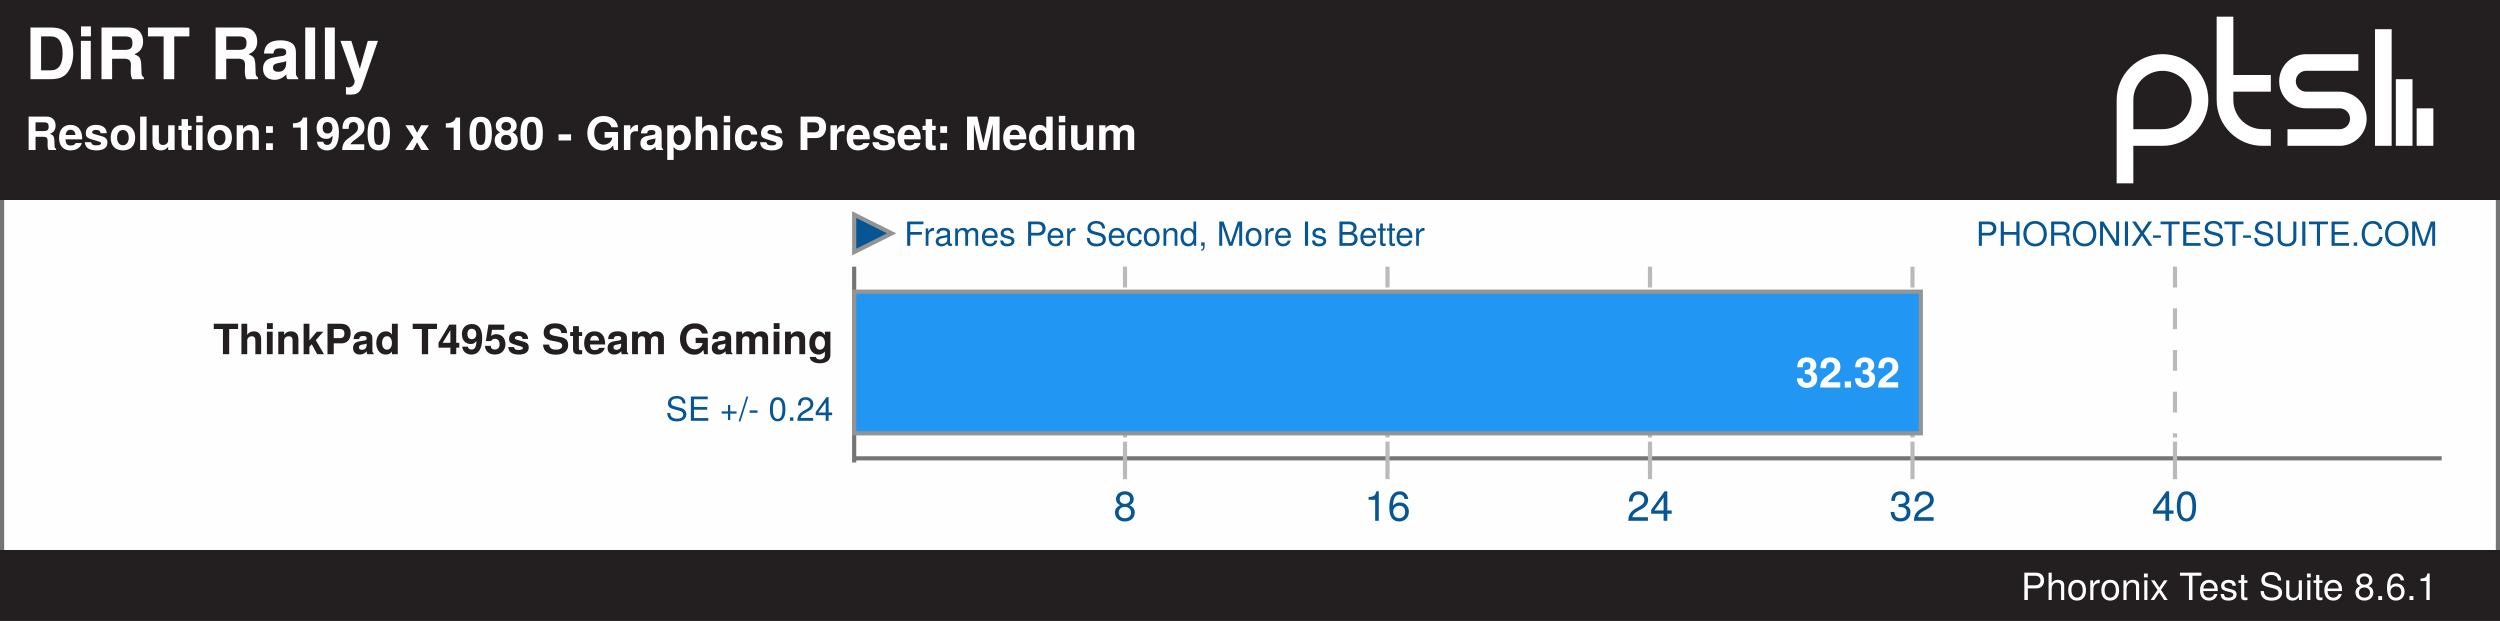
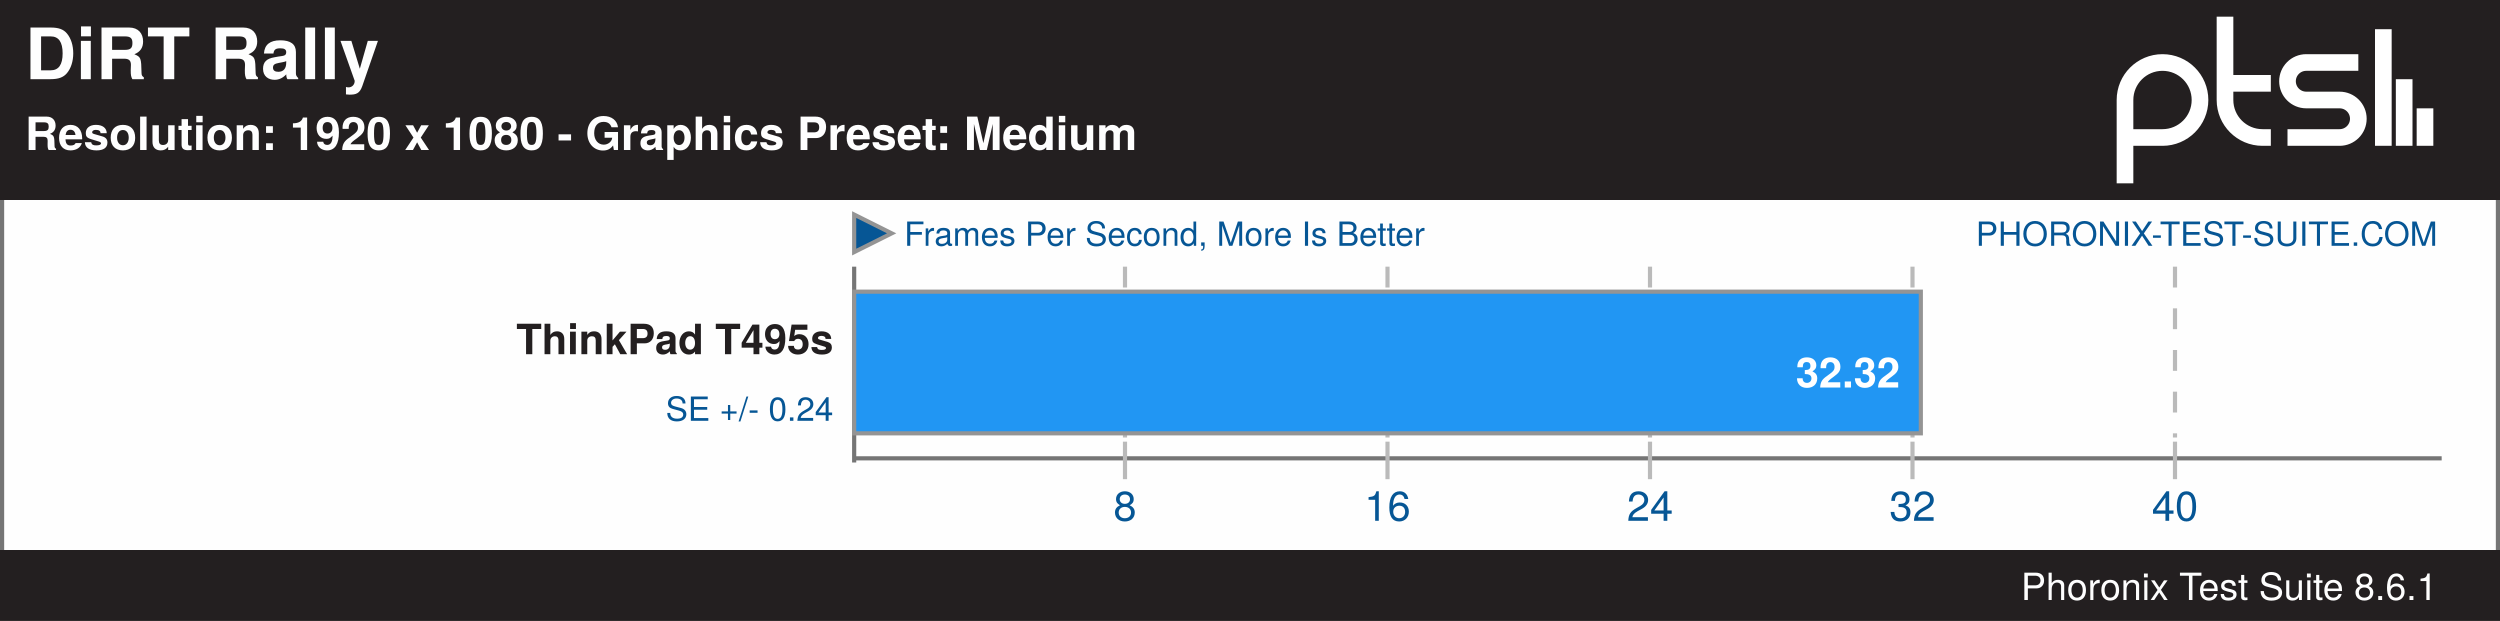
<svg xmlns="http://www.w3.org/2000/svg" xmlns:xlink="http://www.w3.org/1999/xlink" version="1.1" font-family="sans-serif, droid-sans, helvetica, verdana, tahoma" viewbox="0 0 600 149" width="600" height="149" preserveAspectRatio="xMinYMin meet">
  <rect x="0" y="0" width="600" height="149" fill="#FEFEFE" stroke="#757575" stroke-width="2" />
  <g stroke="#757575" stroke-width="1">
    <line x1="205" y1="64" x2="205" y2="111" />
    <line x1="205" y1="110" x2="586" y2="110" />
  </g>
  <a xlink:href="https://www.phoronix-test-suite.com/" xlink:show="new">
    <text x="585" y="59" font-size="8" fill="#065695" text-anchor="end" xlink:show="new">PHORONIX-TEST-SUITE.COM</text>
  </a>
  <polygon points="214,56 205,60.5 205,51.5" fill="#065695" stroke="#949494" stroke-width="1" />
  <text x="217" y="59" font-size="8" fill="#065695" text-anchor="start">Frames Per Second, More Is Better</text>
  <rect x="0" y="0" width="600" height="48" fill="#231f20" />
  <a xlink:href="https://openbenchmarking.org/test/pts/dirt-rally-1.1.0" xlink:show="new">
    <text x="6" y="19" font-size="17" fill="#FEFEFE" text-anchor="start" xlink:show="new" font-weight="bold">DiRT Rally</text>
  </a>
  <text x="6" y="36" font-size="11" font-weight="bold" fill="#FEFEFE" text-anchor="start">Resolution: 1920 x 1080 - Graphics Preset: Medium</text>
  <path d="m74 22v9m-5-16v16m-5-28v28m-23-2h12.5c2.485 0 4.5-2.015 4.5-4.5s-2.015-4.5-4.5-4.5h-8c-2.485 0-4.5-2.015-4.5-4.5s2.015-4.5 4.5-4.5h12.5m-21 5h-11m11 13h-2c-4.971 0-9-4.029-9-9v-20m-24 40v-20c0-4.971 4.029-9 9-9 4.971 0 9 4.029 9 9s-4.029 9-9 9h-9" stroke="#ffffff" stroke-width="4" fill="none" transform="translate(508,4)" />
  <g font-size="10" fill="#231f20" font-weight="bold">
-     <text x="200" y="85" text-anchor="end">ThinkPad T495s Steam Gaming</text>
+     <text x="200" y="85" text-anchor="end">ThinkPad T495s</text>
  </g>
  <g font-size="10" fill="#065695" text-anchor="middle">
    <text x="270" y="125">8</text>
    <text x="333" y="125">16</text>
    <text x="396" y="125">24</text>
    <text x="459" y="125">32</text>
    <text x="522" y="125">40</text>
  </g>
  <g stroke="#BABABA" stroke-width="1">
    <line x1="270" y1="64" x2="270" y2="105" stroke-dasharray="5,5" />
    <line x1="270" y1="106" x2="270" y2="115" />
    <line x1="333" y1="64" x2="333" y2="105" stroke-dasharray="5,5" />
    <line x1="333" y1="106" x2="333" y2="115" />
    <line x1="396" y1="64" x2="396" y2="105" stroke-dasharray="5,5" />
    <line x1="396" y1="106" x2="396" y2="115" />
    <line x1="459" y1="64" x2="459" y2="105" stroke-dasharray="5,5" />
    <line x1="459" y1="106" x2="459" y2="115" />
    <line x1="522" y1="64" x2="522" y2="105" stroke-dasharray="5,5" />
    <line x1="522" y1="106" x2="522" y2="115" />
  </g>
  <g stroke="#949494" stroke-width="1">
-     <rect x="205" y="70" height="34" width="256" fill="#2196f3" xlink:title="ThinkPad T495s Steam Gaming: 32.32" />
+     <rect x="205" y="70" height="34" width="256" fill="#2196f3" xlink:title="ThinkPad T495s: 32.32" />
  </g>
  <g font-size="8" fill="#065695" text-anchor="end">
    <text y="101" x="200">SE +/- 0.24</text>
  </g>
  <g font-size="10" fill="#FFFFFF" font-weight="bold" text-anchor="end">
    <text x="456" y="93">32.32</text>
  </g>
  <rect x="0" y="132" width="600" height="17" fill="#231f20" />
  <a xlink:href="https://www.phoronix-test-suite.com/" xlink:show="new">
    <text x="585" y="144" font-size="9" fill="#FEFEFE" text-anchor="end" xlink:show="new">Phoronix Test Suite 8.6.1</text>
  </a>
</svg>
